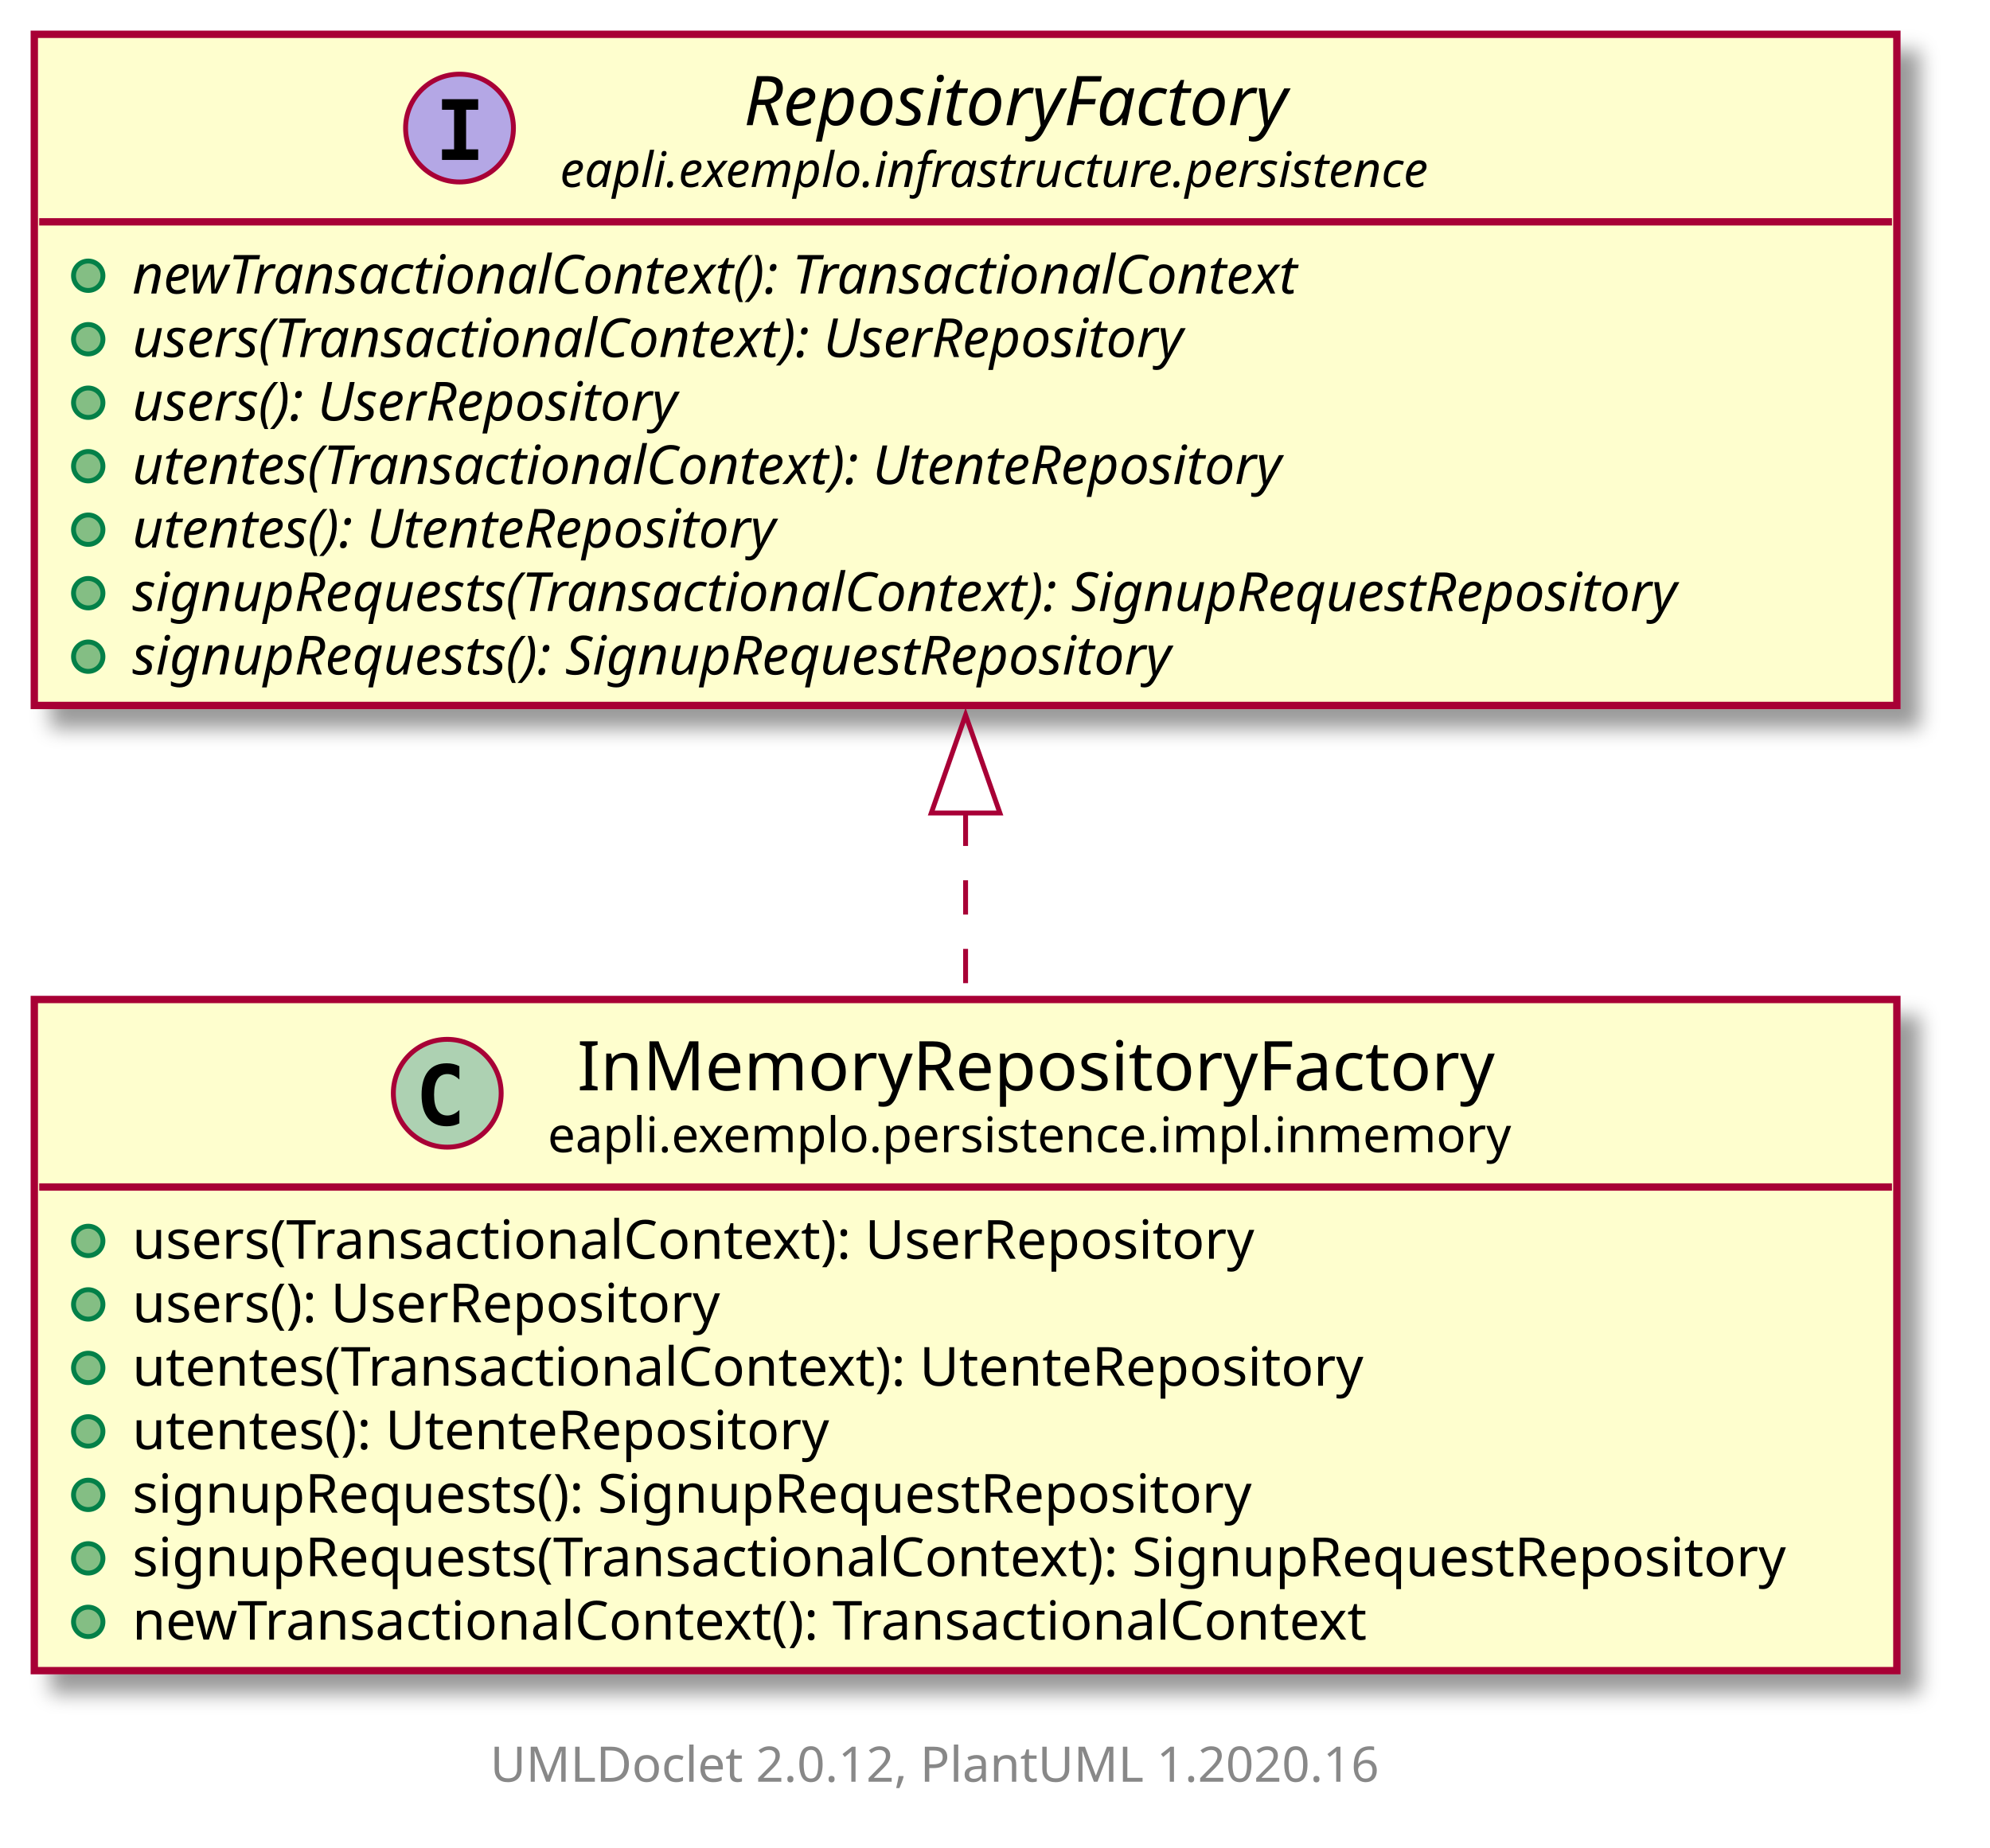
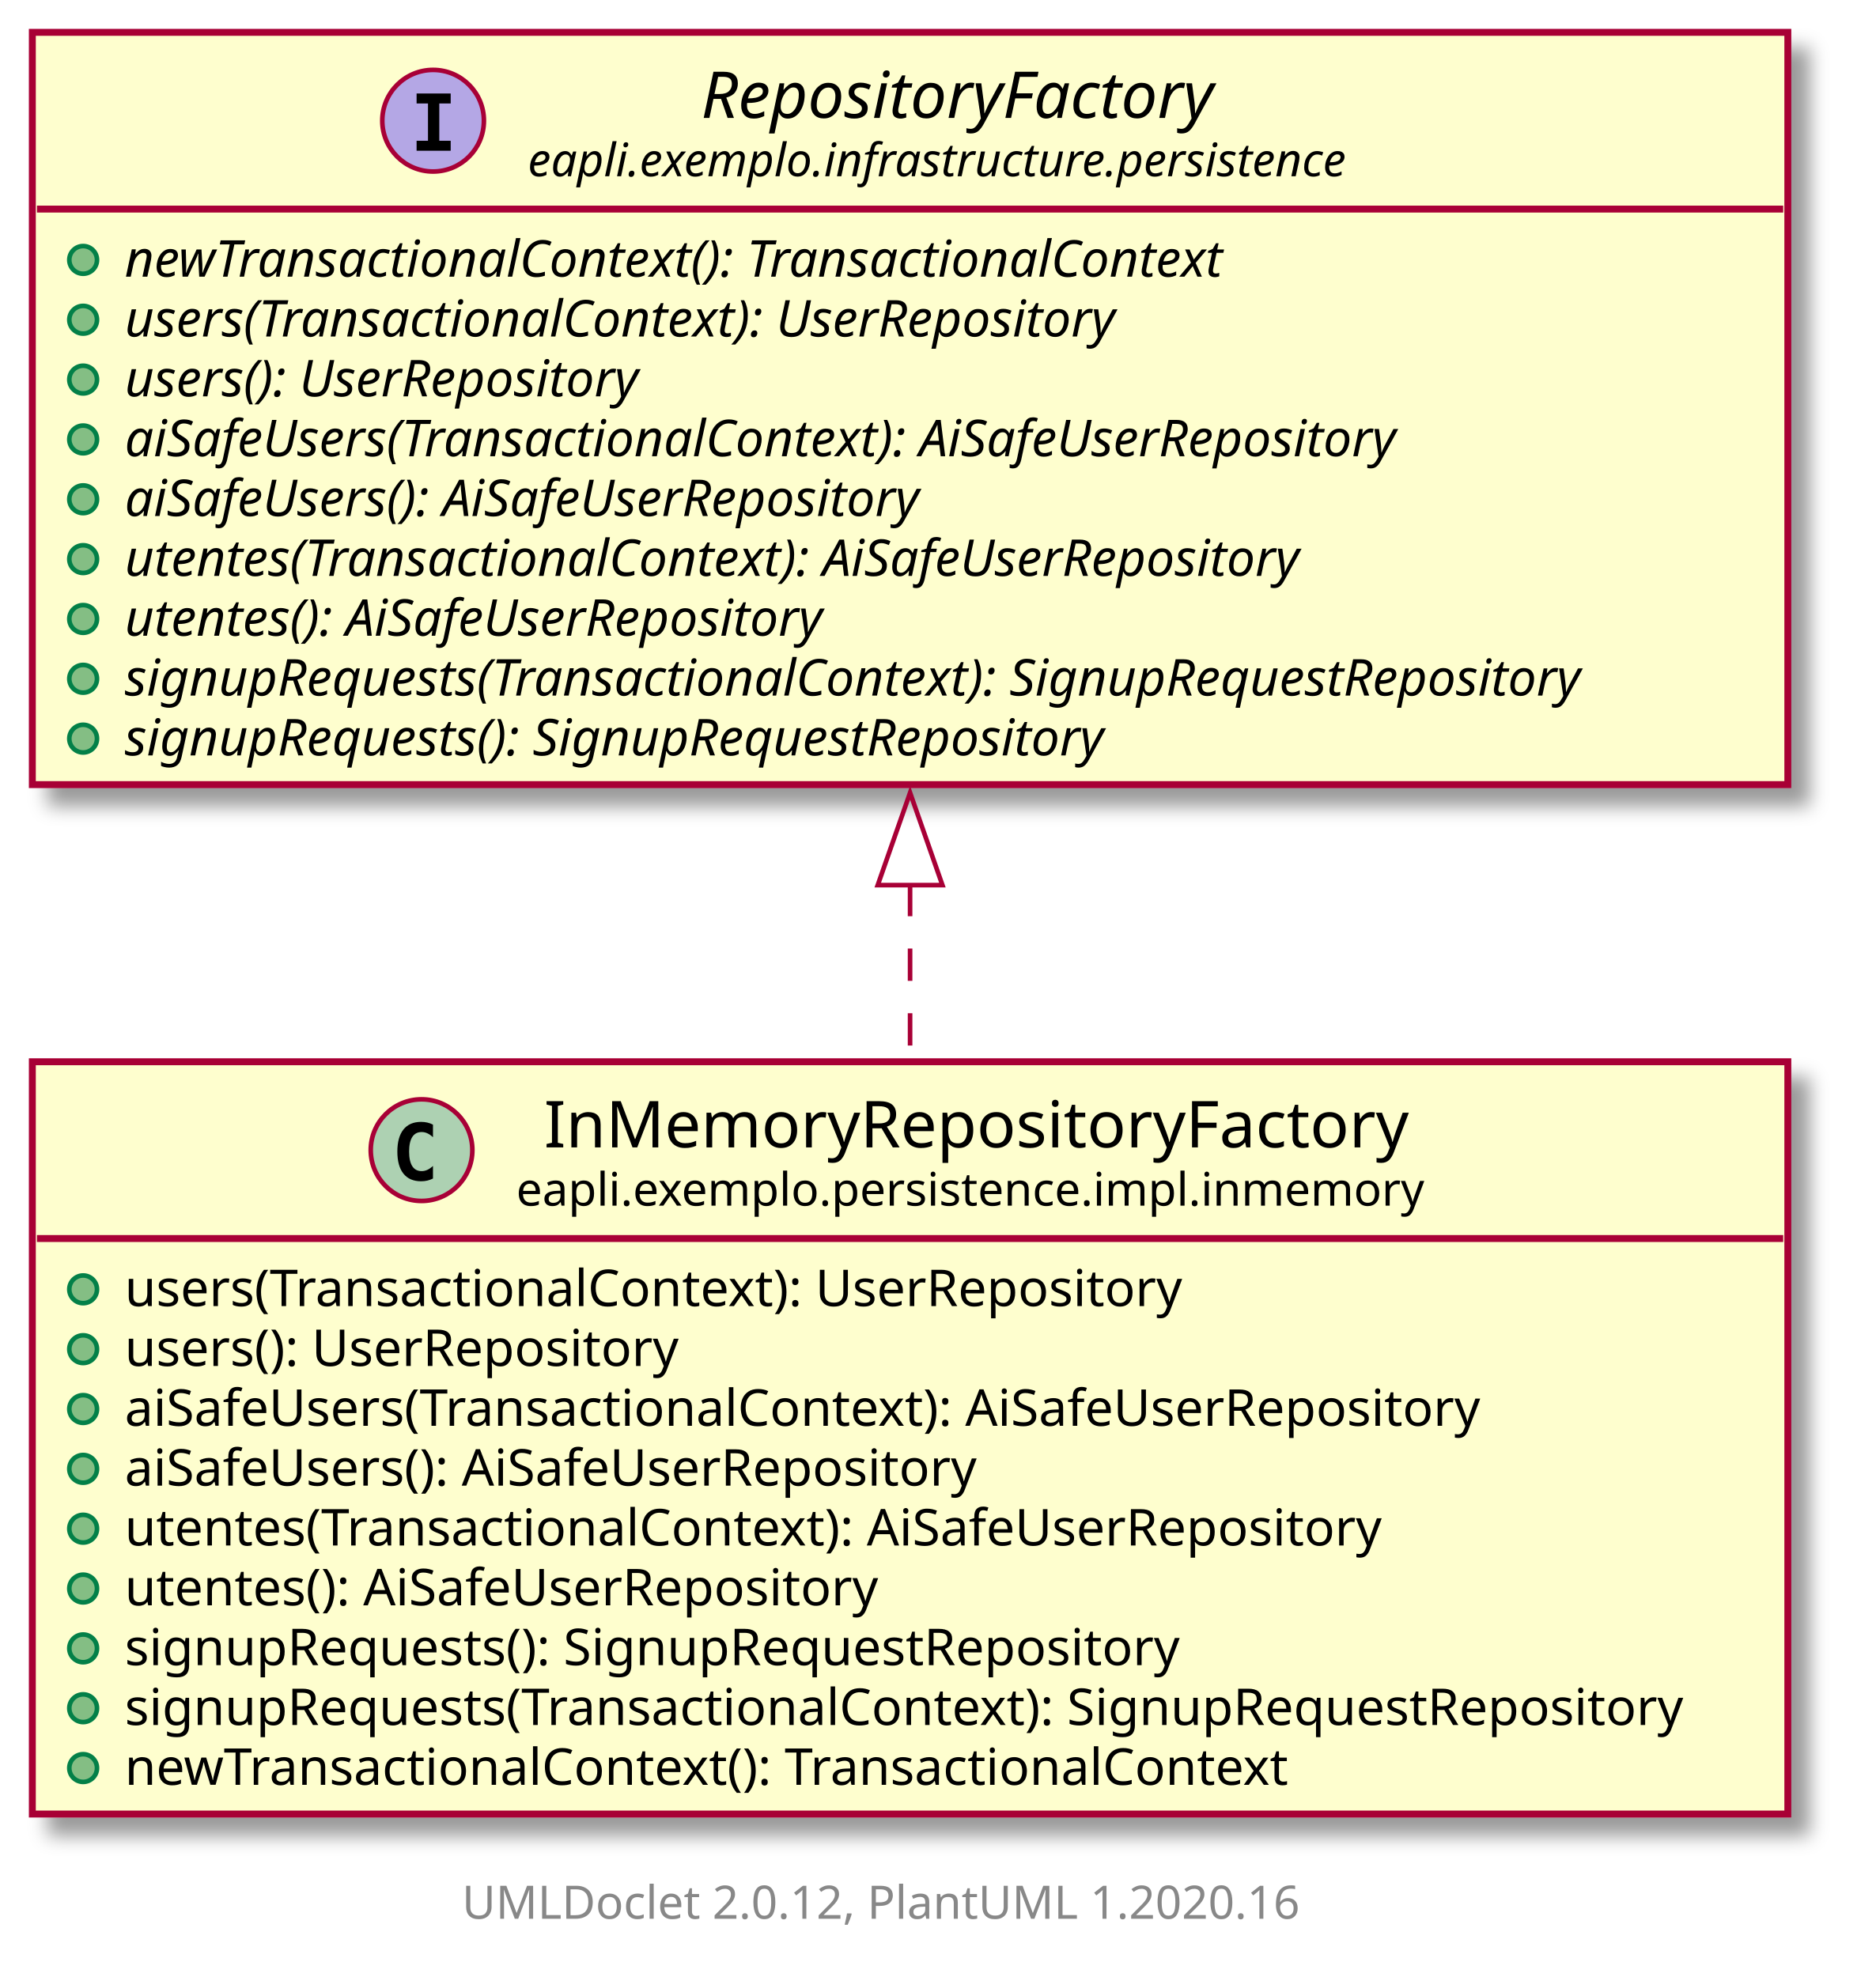
- <svg xmlns="http://www.w3.org/2000/svg" xmlns:xlink="http://www.w3.org/1999/xlink" contentScriptType="application/ecmascript" contentStyleType="text/css" height="377px" preserveAspectRatio="none" style="width:406px;height:377px;" version="1.1" viewBox="0 0 406 377" width="406px" zoomAndPan="magnify">
+ <svg xmlns="http://www.w3.org/2000/svg" xmlns:xlink="http://www.w3.org/1999/xlink" contentScriptType="application/ecmascript" contentStyleType="text/css" height="428px" preserveAspectRatio="none" style="width:406px;height:428px;" version="1.1" viewBox="0 0 406 428" width="406px" zoomAndPan="magnify">
  <defs>
-     <filter height="300%" id="f1cbjmwh54uva0" width="300%" x="-1" y="-1">
+     <filter height="300%" id="f11heo3mynv1rq" width="300%" x="-1" y="-1">
      <feGaussianBlur result="blurOut" stdDeviation="2.0" />
      <feColorMatrix in="blurOut" result="blurOut2" type="matrix" values="0 0 0 0 0 0 0 0 0 0 0 0 0 0 0 0 0 0 .4 0" />
      <feOffset dx="4.0" dy="4.0" in="blurOut2" result="blurOut3" />
      <feBlend in="SourceGraphic" in2="blurOut3" mode="normal" />
    </filter>
  </defs>
  <g>
    <a href="InMemoryRepositoryFactory.html" target="_top" title="InMemoryRepositoryFactory.html" xlink:actuate="onRequest" xlink:href="InMemoryRepositoryFactory.html" xlink:show="new" xlink:title="InMemoryRepositoryFactory.html" xlink:type="simple">
-       <rect codeLine="5" fill="#FEFECE" filter="url(#f1cbjmwh54uva0)" height="136.951" id="eapli.exemplo.persistence.impl.inmemory.InMemoryRepositoryFactory" style="stroke: #A80036; stroke-width: 1.5;" width="380" x="7" y="203.95" />
-       <ellipse cx="91.25" cy="223.083" fill="#ADD1B2" rx="11" ry="11" style="stroke: #A80036; stroke-width: 1.0;" />
-       <path d="M93.723,229.226 Q93.142,229.525 92.503,229.674 Q91.864,229.823 91.158,229.823 Q88.651,229.823 87.332,228.172 Q86.012,226.52 86.012,223.399 Q86.012,220.269 87.332,218.618 Q88.651,216.966 91.158,216.966 Q91.864,216.966 92.511,217.115 Q93.159,217.264 93.723,217.563 L93.723,220.286 Q93.092,219.705 92.499,219.435 Q91.905,219.165 91.274,219.165 Q89.93,219.165 89.245,220.232 Q88.56,221.299 88.56,223.399 Q88.56,225.49 89.245,226.557 Q89.93,227.624 91.274,227.624 Q91.905,227.624 92.499,227.354 Q93.092,227.084 93.723,226.503 Z " />
-       <text fill="#000000" font-family="sans-serif" font-size="14" lengthAdjust="spacingAndGlyphs" textLength="191" x="117.75" y="222.485">InMemoryRepositoryFactory</text>
-       <text fill="#000000" font-family="sans-serif" font-size="10" lengthAdjust="spacingAndGlyphs" textLength="203" x="111.75" y="235.106">eapli.exemplo.persistence.impl.inmemory</text>
-       <line style="stroke: #A80036; stroke-width: 1.5;" x1="8" x2="386" y1="242.216" y2="242.216" />
-       <ellipse cx="18" cy="253.216" fill="#84BE84" rx="3" ry="3" style="stroke: #038048; stroke-width: 1.0;" />
-       <text fill="#000000" font-family="sans-serif" font-size="11" lengthAdjust="spacingAndGlyphs" textLength="243" x="27" y="256.85">users(TransactionalContext): UserRepository</text>
-       <ellipse cx="18" cy="266.171" fill="#84BE84" rx="3" ry="3" style="stroke: #038048; stroke-width: 1.0;" />
-       <text fill="#000000" font-family="sans-serif" font-size="11" lengthAdjust="spacingAndGlyphs" textLength="127" x="27" y="269.805">users(): UserRepository</text>
+       <rect codeLine="5" fill="#FEFECE" filter="url(#f11heo3mynv1rq)" height="162.861" id="eapli.exemplo.persistence.impl.inmemory.InMemoryRepositoryFactory" style="stroke: #A80036; stroke-width: 1.5;" width="380" x="7" y="229.86" />
+       <ellipse cx="91.25" cy="248.993" fill="#ADD1B2" rx="11" ry="11" style="stroke: #A80036; stroke-width: 1.0;" />
+       <path d="M93.723,255.136 Q93.142,255.435 92.503,255.584 Q91.864,255.733 91.158,255.733 Q88.651,255.733 87.332,254.082 Q86.012,252.43 86.012,249.309 Q86.012,246.179 87.332,244.528 Q88.651,242.876 91.158,242.876 Q91.864,242.876 92.511,243.025 Q93.159,243.174 93.723,243.473 L93.723,246.196 Q93.092,245.615 92.499,245.345 Q91.905,245.075 91.274,245.075 Q89.93,245.075 89.245,246.142 Q88.56,247.209 88.56,249.309 Q88.56,251.4 89.245,252.467 Q89.93,253.534 91.274,253.534 Q91.905,253.534 92.499,253.264 Q93.092,252.994 93.723,252.413 Z " />
+       <text fill="#000000" font-family="sans-serif" font-size="14" lengthAdjust="spacingAndGlyphs" textLength="191" x="117.75" y="248.395">InMemoryRepositoryFactory</text>
+       <text fill="#000000" font-family="sans-serif" font-size="10" lengthAdjust="spacingAndGlyphs" textLength="203" x="111.75" y="261.016">eapli.exemplo.persistence.impl.inmemory</text>
+       <line style="stroke: #A80036; stroke-width: 1.5;" x1="8" x2="386" y1="268.126" y2="268.126" />
      <ellipse cx="18" cy="279.126" fill="#84BE84" rx="3" ry="3" style="stroke: #038048; stroke-width: 1.0;" />
-       <text fill="#000000" font-family="sans-serif" font-size="11" lengthAdjust="spacingAndGlyphs" textLength="263" x="27" y="282.76">utentes(TransactionalContext): UtenteRepository</text>
+       <text fill="#000000" font-family="sans-serif" font-size="11" lengthAdjust="spacingAndGlyphs" textLength="243" x="27" y="282.76">users(TransactionalContext): UserRepository</text>
      <ellipse cx="18" cy="292.081" fill="#84BE84" rx="3" ry="3" style="stroke: #038048; stroke-width: 1.0;" />
-       <text fill="#000000" font-family="sans-serif" font-size="11" lengthAdjust="spacingAndGlyphs" textLength="147" x="27" y="295.716">utentes(): UtenteRepository</text>
+       <text fill="#000000" font-family="sans-serif" font-size="11" lengthAdjust="spacingAndGlyphs" textLength="127" x="27" y="295.716">users(): UserRepository</text>
      <ellipse cx="18" cy="305.036" fill="#84BE84" rx="3" ry="3" style="stroke: #038048; stroke-width: 1.0;" />
-       <text fill="#000000" font-family="sans-serif" font-size="11" lengthAdjust="spacingAndGlyphs" textLength="238" x="27" y="308.671">signupRequests(): SignupRequestRepository</text>
+       <text fill="#000000" font-family="sans-serif" font-size="11" lengthAdjust="spacingAndGlyphs" textLength="308" x="27" y="308.671">aiSafeUsers(TransactionalContext): AiSafeUserRepository</text>
      <ellipse cx="18" cy="317.991" fill="#84BE84" rx="3" ry="3" style="stroke: #038048; stroke-width: 1.0;" />
-       <text fill="#000000" font-family="sans-serif" font-size="11" lengthAdjust="spacingAndGlyphs" textLength="354" x="27" y="321.626">signupRequests(TransactionalContext): SignupRequestRepository</text>
+       <text fill="#000000" font-family="sans-serif" font-size="11" lengthAdjust="spacingAndGlyphs" textLength="192" x="27" y="321.626">aiSafeUsers(): AiSafeUserRepository</text>
      <ellipse cx="18" cy="330.946" fill="#84BE84" rx="3" ry="3" style="stroke: #038048; stroke-width: 1.0;" />
-       <text fill="#000000" font-family="sans-serif" font-size="11" lengthAdjust="spacingAndGlyphs" textLength="267" x="27" y="334.581">newTransactionalContext(): TransactionalContext</text>
+       <text fill="#000000" font-family="sans-serif" font-size="11" lengthAdjust="spacingAndGlyphs" textLength="286" x="27" y="334.581">utentes(TransactionalContext): AiSafeUserRepository</text>
+       <ellipse cx="18" cy="343.901" fill="#84BE84" rx="3" ry="3" style="stroke: #038048; stroke-width: 1.0;" />
+       <text fill="#000000" font-family="sans-serif" font-size="11" lengthAdjust="spacingAndGlyphs" textLength="170" x="27" y="347.536">utentes(): AiSafeUserRepository</text>
+       <ellipse cx="18" cy="356.856" fill="#84BE84" rx="3" ry="3" style="stroke: #038048; stroke-width: 1.0;" />
+       <text fill="#000000" font-family="sans-serif" font-size="11" lengthAdjust="spacingAndGlyphs" textLength="238" x="27" y="360.491">signupRequests(): SignupRequestRepository</text>
+       <ellipse cx="18" cy="369.811" fill="#84BE84" rx="3" ry="3" style="stroke: #038048; stroke-width: 1.0;" />
+       <text fill="#000000" font-family="sans-serif" font-size="11" lengthAdjust="spacingAndGlyphs" textLength="354" x="27" y="373.446">signupRequests(TransactionalContext): SignupRequestRepository</text>
+       <ellipse cx="18" cy="382.766" fill="#84BE84" rx="3" ry="3" style="stroke: #038048; stroke-width: 1.0;" />
+       <text fill="#000000" font-family="sans-serif" font-size="11" lengthAdjust="spacingAndGlyphs" textLength="267" x="27" y="386.401">newTransactionalContext(): TransactionalContext</text>
    </a>
-     <rect codeLine="15" fill="#FEFECE" filter="url(#f1cbjmwh54uva0)" height="136.951" id="eapli.exemplo.infrastructure.persistence.RepositoryFactory" style="stroke: #A80036; stroke-width: 1.5;" width="380" x="7" y="7" />
+     <rect codeLine="17" fill="#FEFECE" filter="url(#f11heo3mynv1rq)" height="162.861" id="eapli.exemplo.infrastructure.persistence.RepositoryFactory" style="stroke: #A80036; stroke-width: 1.5;" width="380" x="7" y="7" />
    <ellipse cx="93.75" cy="26.133" fill="#B4A7E5" rx="11" ry="11" style="stroke: #A80036; stroke-width: 1.0;" />
    <path d="M90.178,22.398 L90.178,20.24 L97.557,20.24 L97.557,22.398 L95.092,22.398 L95.092,30.475 L97.557,30.475 L97.557,32.633 L90.178,32.633 L90.178,30.475 L92.643,30.475 L92.643,22.398 Z " />
    <text fill="#000000" font-family="sans-serif" font-size="14" font-style="italic" lengthAdjust="spacingAndGlyphs" textLength="123" x="151.75" y="25.535">RepositoryFactory</text>
    <text fill="#000000" font-family="sans-serif" font-size="10" font-style="italic" lengthAdjust="spacingAndGlyphs" textLength="198" x="114.25" y="38.156">eapli.exemplo.infrastructure.persistence</text>
    <line style="stroke: #A80036; stroke-width: 1.5;" x1="8" x2="386" y1="45.266" y2="45.266" />
    <ellipse cx="18" cy="56.266" fill="#84BE84" rx="3" ry="3" style="stroke: #038048; stroke-width: 1.0;" />
    <text fill="#000000" font-family="sans-serif" font-size="11" font-style="italic" lengthAdjust="spacingAndGlyphs" textLength="267" x="27" y="59.9">newTransactionalContext(): TransactionalContext</text>
    <ellipse cx="18" cy="69.221" fill="#84BE84" rx="3" ry="3" style="stroke: #038048; stroke-width: 1.0;" />
    <text fill="#000000" font-family="sans-serif" font-size="11" font-style="italic" lengthAdjust="spacingAndGlyphs" textLength="243" x="27" y="72.856">users(TransactionalContext): UserRepository</text>
    <ellipse cx="18" cy="82.176" fill="#84BE84" rx="3" ry="3" style="stroke: #038048; stroke-width: 1.0;" />
    <text fill="#000000" font-family="sans-serif" font-size="11" font-style="italic" lengthAdjust="spacingAndGlyphs" textLength="127" x="27" y="85.811">users(): UserRepository</text>
    <ellipse cx="18" cy="95.131" fill="#84BE84" rx="3" ry="3" style="stroke: #038048; stroke-width: 1.0;" />
-     <text fill="#000000" font-family="sans-serif" font-size="11" font-style="italic" lengthAdjust="spacingAndGlyphs" textLength="263" x="27" y="98.766">utentes(TransactionalContext): UtenteRepository</text>
+     <text fill="#000000" font-family="sans-serif" font-size="11" font-style="italic" lengthAdjust="spacingAndGlyphs" textLength="308" x="27" y="98.766">aiSafeUsers(TransactionalContext): AiSafeUserRepository</text>
    <ellipse cx="18" cy="108.086" fill="#84BE84" rx="3" ry="3" style="stroke: #038048; stroke-width: 1.0;" />
-     <text fill="#000000" font-family="sans-serif" font-size="11" font-style="italic" lengthAdjust="spacingAndGlyphs" textLength="147" x="27" y="111.721">utentes(): UtenteRepository</text>
+     <text fill="#000000" font-family="sans-serif" font-size="11" font-style="italic" lengthAdjust="spacingAndGlyphs" textLength="192" x="27" y="111.721">aiSafeUsers(): AiSafeUserRepository</text>
    <ellipse cx="18" cy="121.041" fill="#84BE84" rx="3" ry="3" style="stroke: #038048; stroke-width: 1.0;" />
-     <text fill="#000000" font-family="sans-serif" font-size="11" font-style="italic" lengthAdjust="spacingAndGlyphs" textLength="354" x="27" y="124.676">signupRequests(TransactionalContext): SignupRequestRepository</text>
+     <text fill="#000000" font-family="sans-serif" font-size="11" font-style="italic" lengthAdjust="spacingAndGlyphs" textLength="286" x="27" y="124.676">utentes(TransactionalContext): AiSafeUserRepository</text>
    <ellipse cx="18" cy="133.996" fill="#84BE84" rx="3" ry="3" style="stroke: #038048; stroke-width: 1.0;" />
-     <text fill="#000000" font-family="sans-serif" font-size="11" font-style="italic" lengthAdjust="spacingAndGlyphs" textLength="238" x="27" y="137.631">signupRequests(): SignupRequestRepository</text>
-     <path codeLine="25" d="M197,165.62 C197,178.43 197,191.45 197,203.76 " fill="none" id="eapli.exemplo.infrastructure.persistence.RepositoryFactory-backto-eapli.exemplo.persistence.impl.inmemory.InMemoryRepositoryFactory" style="stroke: #A80036; stroke-width: 1.0; stroke-dasharray: 7.0,7.0;" />
-     <polygon fill="none" points="190,165.9,197,145.9,204,165.9,190,165.9" style="stroke: #A80036; stroke-width: 1.0;" />
-     <text fill="#888888" font-family="sans-serif" font-size="10" lengthAdjust="spacingAndGlyphs" textLength="188" x="100" y="363.569">UMLDoclet 2.0.12, PlantUML 1.2020.16</text>
+     <text fill="#000000" font-family="sans-serif" font-size="11" font-style="italic" lengthAdjust="spacingAndGlyphs" textLength="170" x="27" y="137.631">utentes(): AiSafeUserRepository</text>
+     <ellipse cx="18" cy="146.951" fill="#84BE84" rx="3" ry="3" style="stroke: #038048; stroke-width: 1.0;" />
+     <text fill="#000000" font-family="sans-serif" font-size="11" font-style="italic" lengthAdjust="spacingAndGlyphs" textLength="354" x="27" y="150.586">signupRequests(TransactionalContext): SignupRequestRepository</text>
+     <ellipse cx="18" cy="159.906" fill="#84BE84" rx="3" ry="3" style="stroke: #038048; stroke-width: 1.0;" />
+     <text fill="#000000" font-family="sans-serif" font-size="11" font-style="italic" lengthAdjust="spacingAndGlyphs" textLength="238" x="27" y="163.541">signupRequests(): SignupRequestRepository</text>
+     <path codeLine="29" d="M197,191.35 C197,204.13 197,217.07 197,229.46 " fill="none" id="eapli.exemplo.infrastructure.persistence.RepositoryFactory-backto-eapli.exemplo.persistence.impl.inmemory.InMemoryRepositoryFactory" style="stroke: #A80036; stroke-width: 1.0; stroke-dasharray: 7.0,7.0;" />
+     <polygon fill="none" points="190,191.62,197,171.62,204,191.62,190,191.62" style="stroke: #A80036; stroke-width: 1.0;" />
+     <text fill="#888888" font-family="sans-serif" font-size="10" lengthAdjust="spacingAndGlyphs" textLength="188" x="100" y="415.389">UMLDoclet 2.0.12, PlantUML 1.2020.16</text>
  </g>
</svg>
